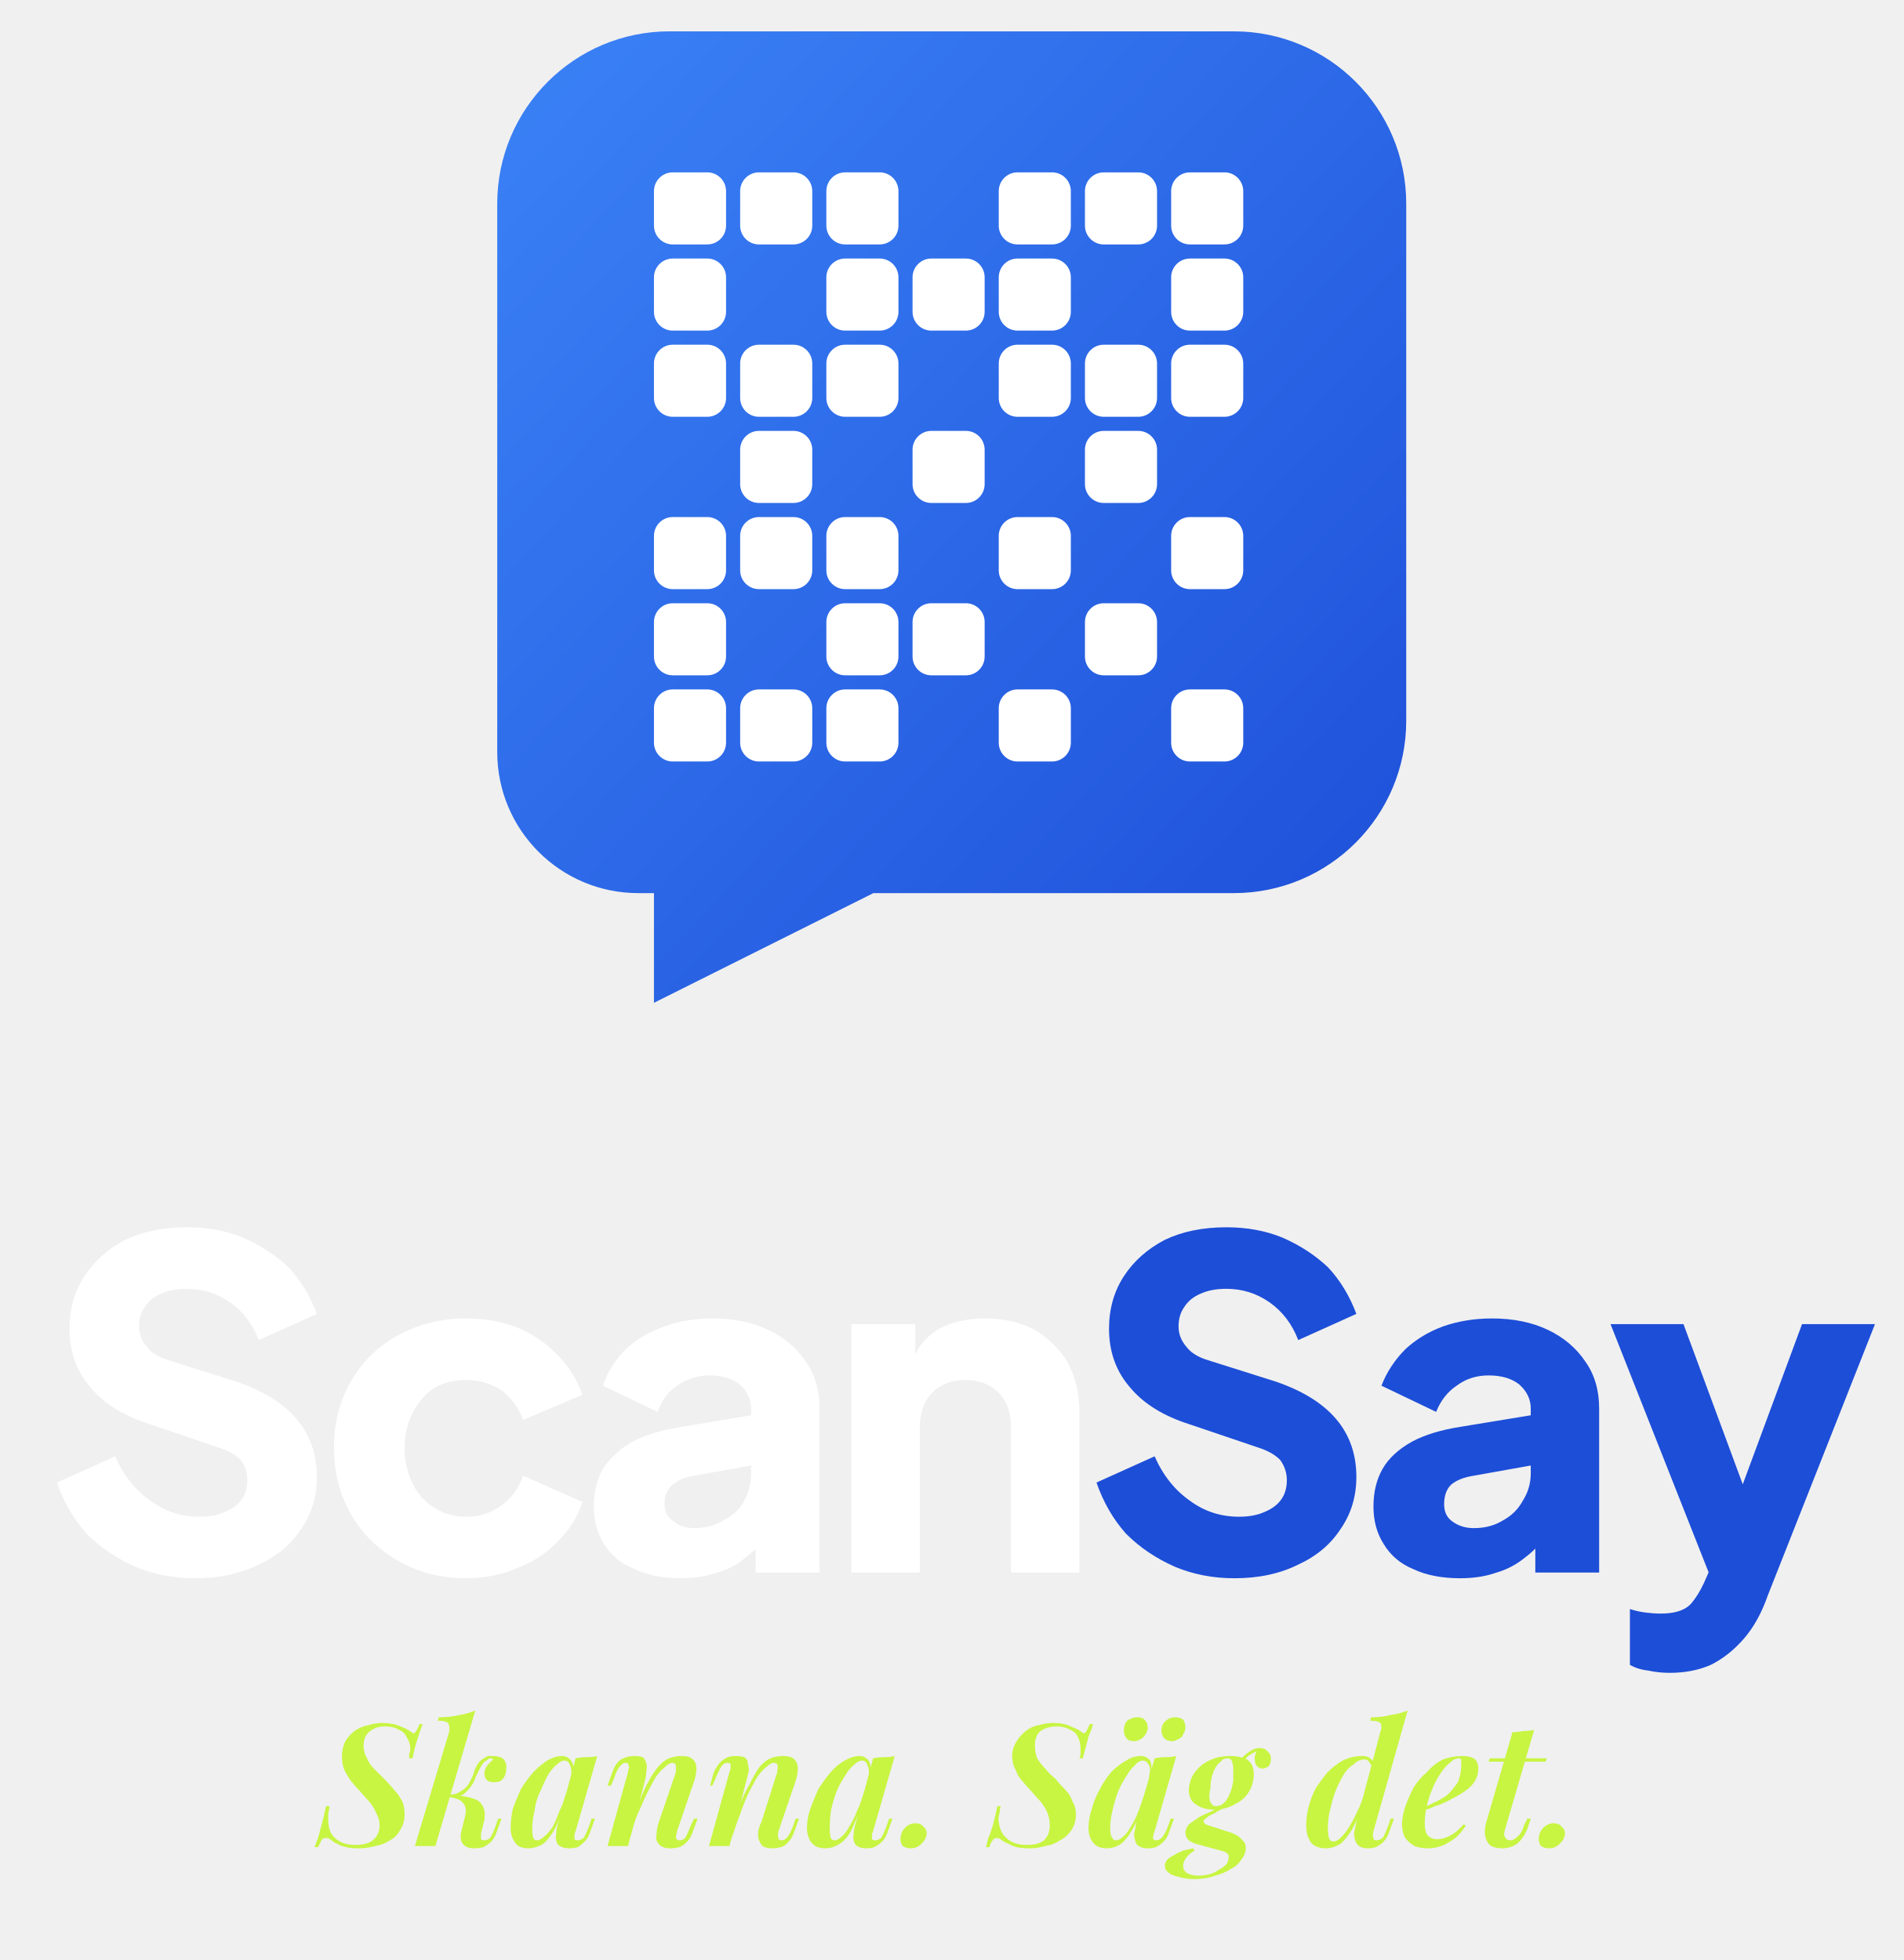
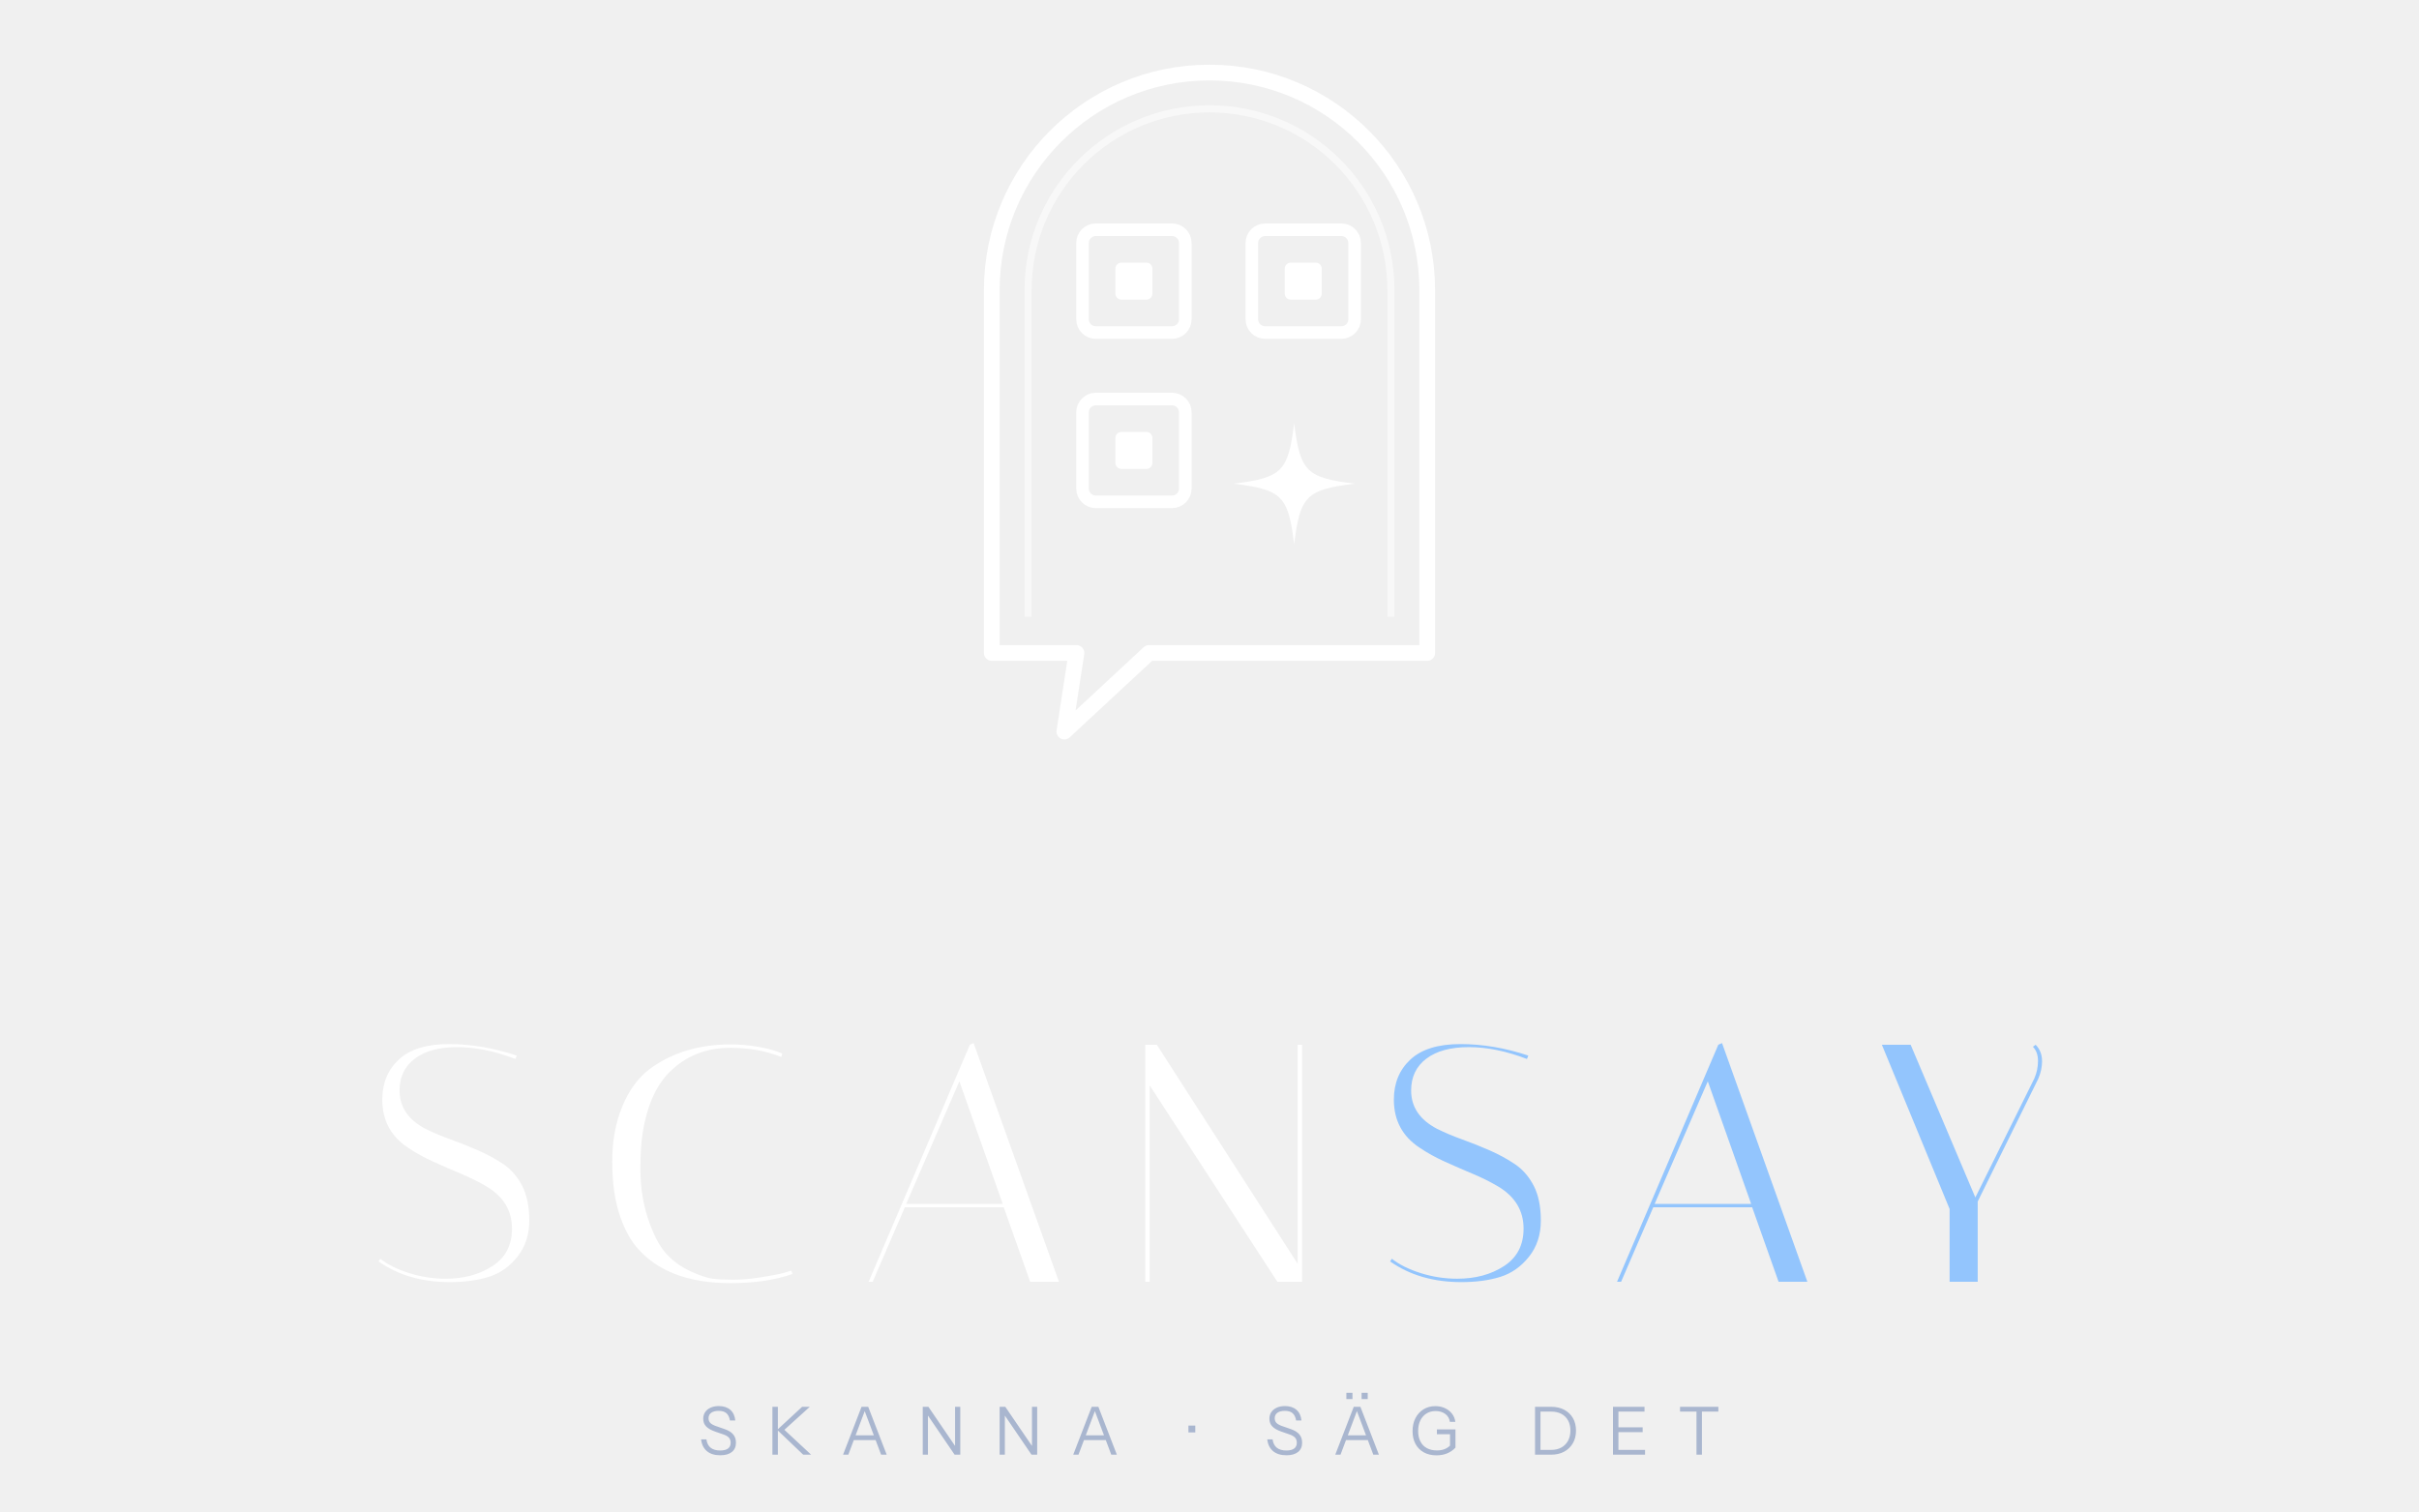
- <svg xmlns="http://www.w3.org/2000/svg" width="167" height="172" viewBox="0 0 167 172" role="img" aria-label="ScanSay – Skanna. Säg det.">
+ <svg xmlns="http://www.w3.org/2000/svg" viewBox="0 0 400 250" width="400" height="250">
  <defs>
-     <linearGradient id="wg" x1="0" y1="0" x2="1" y2="0">
-       <stop offset="0" stop-color="#1D4ED8" />
+     <linearGradient id="sg" x1="0" y1="0" x2="1" y2="1">
+       <stop offset="0" stop-color="#3B82F6" />
      <stop offset="1" stop-color="#1D4ED8" />
    </linearGradient>
  </defs>
-   <g transform="translate(39.5,0) scale(1.375)">
-     <defs>
-       <linearGradient id="qgs1sv" x1="0" y1="0" x2="1" y2="1">
-         <stop offset="0" stop-color="#3B82F6" />
-         <stop offset="1" stop-color="#1D4ED8" />
-       </linearGradient>
-     </defs>
-     <path d="M14 2h36a11 11 0 0 1 11 11v33a11 11 0 0 1-11 11H27l-14 7v-7h-1A9 9 0 0 1 3 48V13A11 11 0 0 1 14 2z" fill="url(#qgs1sv)" />
-     <rect x="13.0" y="11.0" width="4.6" height="4.6" rx="1.2" fill="#FFFFFF" />
-     <rect x="18.5" y="11.0" width="4.6" height="4.6" rx="1.2" fill="#FFFFFF" />
-     <rect x="24.0" y="11.0" width="4.6" height="4.6" rx="1.2" fill="#FFFFFF" />
-     <rect x="13.0" y="16.5" width="4.6" height="4.6" rx="1.2" fill="#FFFFFF" />
-     <rect x="24.0" y="16.5" width="4.6" height="4.6" rx="1.2" fill="#FFFFFF" />
-     <rect x="13.0" y="22.0" width="4.6" height="4.6" rx="1.2" fill="#FFFFFF" />
-     <rect x="18.5" y="22.0" width="4.6" height="4.6" rx="1.2" fill="#FFFFFF" />
-     <rect x="24.0" y="22.0" width="4.6" height="4.6" rx="1.2" fill="#FFFFFF" />
-     <rect x="35.0" y="11.0" width="4.6" height="4.6" rx="1.2" fill="#FFFFFF" />
-     <rect x="40.5" y="11.0" width="4.6" height="4.6" rx="1.2" fill="#FFFFFF" />
-     <rect x="46.0" y="11.0" width="4.6" height="4.6" rx="1.2" fill="#FFFFFF" />
-     <rect x="35.0" y="16.5" width="4.6" height="4.6" rx="1.2" fill="#FFFFFF" />
-     <rect x="46.0" y="16.5" width="4.6" height="4.6" rx="1.2" fill="#FFFFFF" />
-     <rect x="35.0" y="22.0" width="4.6" height="4.6" rx="1.2" fill="#FFFFFF" />
-     <rect x="40.5" y="22.0" width="4.6" height="4.6" rx="1.2" fill="#FFFFFF" />
-     <rect x="46.0" y="22.0" width="4.6" height="4.6" rx="1.2" fill="#FFFFFF" />
-     <rect x="13.0" y="33.0" width="4.6" height="4.6" rx="1.2" fill="#FFFFFF" />
-     <rect x="18.5" y="33.0" width="4.6" height="4.6" rx="1.2" fill="#FFFFFF" />
-     <rect x="24.0" y="33.0" width="4.6" height="4.6" rx="1.2" fill="#FFFFFF" />
-     <rect x="13.0" y="38.5" width="4.6" height="4.6" rx="1.2" fill="#FFFFFF" />
-     <rect x="24.0" y="38.5" width="4.6" height="4.6" rx="1.2" fill="#FFFFFF" />
-     <rect x="13.0" y="44.0" width="4.6" height="4.6" rx="1.2" fill="#FFFFFF" />
-     <rect x="18.5" y="44.0" width="4.6" height="4.6" rx="1.2" fill="#FFFFFF" />
-     <rect x="24.0" y="44.0" width="4.6" height="4.6" rx="1.2" fill="#FFFFFF" />
-     <rect x="35.0" y="33.0" width="4.6" height="4.6" rx="1.2" fill="#FFFFFF" />
-     <rect x="46.0" y="33.0" width="4.6" height="4.6" rx="1.2" fill="#FFFFFF" />
-     <rect x="40.5" y="38.5" width="4.6" height="4.6" rx="1.2" fill="#FFFFFF" />
-     <rect x="35.0" y="44.0" width="4.6" height="4.6" rx="1.2" fill="#FFFFFF" />
-     <rect x="29.5" y="27.5" width="4.6" height="4.6" rx="1.2" fill="#FFFFFF" />
-     <rect x="40.5" y="27.5" width="4.6" height="4.6" rx="1.2" fill="#FFFFFF" />
-     <rect x="29.5" y="38.5" width="4.6" height="4.6" rx="1.2" fill="#FFFFFF" />
-     <rect x="46.0" y="44.0" width="4.6" height="4.6" rx="1.2" fill="#FFFFFF" />
-     <rect x="29.5" y="16.5" width="4.6" height="4.6" rx="1.2" fill="#FFFFFF" />
-     <rect x="18.5" y="27.5" width="4.6" height="4.6" rx="1.2" fill="#FFFFFF" />
+   <g transform="translate(150 0)">
+     <path d="M14 108 V48 A36 36 0 0 1 86 48 V108 H40 L26 121 L28 108 Z" fill="none" stroke="#FFFFFF" stroke-width="2.6" stroke-linejoin="round" />
+     <path d="M20 102 V48 A30 30 0 0 1 80 48 V102" fill="none" stroke="#FFFFFF" stroke-width="1.17" opacity=".55" />
+     <rect x="29" y="38" width="17" height="17" rx="2.2" fill="none" stroke="#FFFFFF" stroke-width="2.08" />
+     <rect x="34.44" y="43.44" width="6.12" height="6.12" rx="1" fill="#FFFFFF" />
+     <rect x="57" y="38" width="17" height="17" rx="2.2" fill="none" stroke="#FFFFFF" stroke-width="2.08" />
+     <rect x="62.44" y="43.44" width="6.12" height="6.12" rx="1" fill="#FFFFFF" />
+     <rect x="29" y="66" width="17" height="17" rx="2.2" fill="none" stroke="#FFFFFF" stroke-width="2.08" />
+     <rect x="34.44" y="71.44" width="6.12" height="6.12" rx="1" fill="#FFFFFF" />
+     <path d="M64 70 C65 78 66 79 74 80 C66 81 65 82 64 90 C63 82 62 81 54 80 C62 79 63 78 64 70 Z" fill="#FFFFFF" />
  </g>
-   <path fill="#FFFFFF" d="M17.1 138.5Q14.3 138.5 11.9 137.5Q9.4 136.4 7.6 134.6Q5.9 132.7 5 130.1L10.1 127.8Q11.2 130.3 13.2 131.7Q15.1 133.1 17.5 133.1Q18.8 133.1 19.7 132.7Q20.7 132.3 21.2 131.6Q21.7 130.9 21.7 129.9Q21.7 128.9 21.1 128.1Q20.4 127.4 19.1 127L13.2 125Q9.7 123.9 7.9 121.7Q6.1 119.6 6.1 116.6Q6.1 114 7.4 112Q8.7 110 11 108.8Q13.3 107.7 16.4 107.7Q19.1 107.7 21.3 108.6Q23.6 109.6 25.3 111.2Q26.9 112.9 27.8 115.3L22.7 117.6Q21.9 115.5 20.2 114.3Q18.5 113.1 16.4 113.1Q15.1 113.1 14.2 113.5Q13.2 113.9 12.7 114.7Q12.2 115.4 12.2 116.4Q12.2 117.4 12.9 118.2Q13.5 119 14.9 119.4L20.6 121.2Q24.2 122.4 26 124.5Q27.8 126.6 27.8 129.6Q27.8 132.2 26.4 134.2Q25.1 136.2 22.7 137.3Q20.3 138.5 17.1 138.5Z M40.9 138.5Q37.6 138.5 35 137Q32.3 135.5 30.8 132.9Q29.3 130.3 29.3 127Q29.3 123.8 30.8 121.2Q32.3 118.6 34.9 117.2Q37.6 115.7 40.9 115.7Q43.3 115.7 45.4 116.5Q47.5 117.4 48.9 118.9Q50.4 120.4 51.1 122.4L45.9 124.6Q45.3 123 44 122Q42.6 121.1 40.9 121.1Q39.3 121.1 38.1 121.8Q36.9 122.6 36.2 124Q35.5 125.3 35.5 127.1Q35.5 128.8 36.2 130.2Q36.9 131.6 38.1 132.3Q39.3 133.1 40.9 133.1Q42.7 133.1 44 132.1Q45.3 131.2 45.9 129.5L51.1 131.8Q50.5 133.7 49 135.2Q47.5 136.8 45.4 137.6Q43.3 138.5 40.9 138.5Z M59.7 138.5Q57.4 138.5 55.7 137.7Q53.9 137 53 135.5Q52.1 134.1 52.1 132.2Q52.1 130.3 52.9 128.9Q53.8 127.5 55.5 126.5Q57.3 125.6 59.9 125.2L66.5 124.1V128.5L60.9 129.5Q59.7 129.7 59 130.3Q58.3 130.9 58.3 132Q58.3 133 59.1 133.5Q59.8 134.1 60.9 134.1Q62.4 134.1 63.5 133.4Q64.7 132.8 65.3 131.7Q65.9 130.6 65.9 129.3V123.6Q65.9 122.4 64.9 121.5Q63.9 120.7 62.3 120.7Q60.7 120.7 59.4 121.6Q58.2 122.4 57.7 123.9L52.9 121.6Q53.5 119.8 54.9 118.4Q56.3 117.1 58.3 116.4Q60.2 115.7 62.5 115.7Q65.3 115.7 67.4 116.7Q69.5 117.7 70.7 119.5Q71.9 121.2 71.9 123.6V138H66.3V134.5L67.7 134.2Q66.7 135.7 65.5 136.6Q64.4 137.6 62.9 138Q61.5 138.5 59.7 138.5Z M74.7 138V116.2H80.3V120.5L80 119.5Q80.7 117.6 82.4 116.6Q84.1 115.7 86.4 115.7Q88.9 115.7 90.8 116.7Q92.6 117.8 93.7 119.6Q94.7 121.5 94.7 124V138H88.7V125.2Q88.7 124 88.2 123Q87.7 122.1 86.8 121.6Q85.9 121.1 84.7 121.1Q83.5 121.1 82.6 121.6Q81.7 122.1 81.2 123Q80.7 124 80.7 125.2V138Z" />
-   <path fill="url(#wg)" d="M108.3 138.5Q105.5 138.5 103.1 137.5Q100.6 136.4 98.8 134.6Q97.1 132.7 96.2 130.1L101.3 127.8Q102.4 130.3 104.4 131.7Q106.3 133.1 108.7 133.1Q110 133.1 110.9 132.7Q111.9 132.3 112.4 131.6Q112.9 130.9 112.9 129.9Q112.9 128.9 112.3 128.1Q111.6 127.4 110.3 127L104.4 125Q100.9 123.9 99.1 121.7Q97.3 119.6 97.3 116.6Q97.3 114 98.6 112Q99.9 110 102.2 108.8Q104.5 107.7 107.6 107.7Q110.3 107.7 112.5 108.6Q114.8 109.6 116.5 111.2Q118.1 112.9 119 115.3L113.9 117.6Q113.1 115.5 111.4 114.3Q109.7 113.1 107.6 113.1Q106.3 113.1 105.4 113.5Q104.4 113.9 103.9 114.7Q103.4 115.4 103.4 116.4Q103.4 117.4 104.1 118.2Q104.7 119 106.1 119.4L111.8 121.2Q115.4 122.4 117.2 124.5Q119 126.6 119 129.6Q119 132.2 117.6 134.2Q116.3 136.2 113.9 137.3Q111.5 138.5 108.3 138.5Z M128.1 138.5Q125.7 138.5 124 137.7Q122.3 137 121.4 135.5Q120.5 134.1 120.5 132.2Q120.5 130.3 121.3 128.9Q122.1 127.5 123.9 126.5Q125.6 125.6 128.2 125.2L134.9 124.1V128.5L129.3 129.5Q128 129.7 127.3 130.3Q126.7 130.9 126.7 132Q126.7 133 127.4 133.5Q128.2 134.1 129.3 134.1Q130.8 134.1 131.9 133.4Q133 132.8 133.6 131.7Q134.3 130.6 134.3 129.3V123.6Q134.3 122.4 133.3 121.5Q132.3 120.7 130.6 120.7Q129 120.7 127.8 121.6Q126.6 122.4 126 123.9L121.2 121.6Q121.9 119.8 123.3 118.4Q124.7 117.1 126.6 116.4Q128.6 115.7 130.9 115.7Q133.7 115.7 135.8 116.7Q137.9 117.7 139.1 119.5Q140.3 121.2 140.3 123.6V138H134.7V134.5L136 134.2Q135.1 135.7 133.9 136.6Q132.7 137.6 131.3 138Q129.9 138.5 128.1 138.5Z M146.5 146.8Q145.5 146.8 144.6 146.6Q143.7 146.5 143 146.1V141.2Q143.6 141.4 144.3 141.5Q145.1 141.6 145.7 141.6Q147.5 141.6 148.3 140.8Q149 140 149.5 138.9L151 135.5L150.9 140.5L141.3 116.2H147.7L154.1 133.5H151.7L158.1 116.2H164.5L155.1 140Q154.3 142.3 153 143.8Q151.7 145.3 150.1 146.1Q148.5 146.8 146.5 146.8Z" />
-   <path fill="#C8F542" d="M37.1 151.3Q36.9 151.7 36.7 152.4Q36.4 153.2 36.2 154.3H35.9Q35.9 154.1 35.9 153.9Q36 153.7 36 153.5Q36 152.9 35.7 152.5Q35.5 152 35 151.8Q34.5 151.5 33.8 151.5Q33 151.5 32.5 151.9Q31.9 152.3 31.9 153.2Q31.9 153.8 32.2 154.3Q32.4 154.8 32.8 155.2Q33.3 155.7 33.7 156.1Q34.2 156.6 34.6 157.1Q35 157.5 35.3 158.1Q35.5 158.6 35.5 159.2Q35.5 160 35.1 160.6Q34.8 161.2 34.2 161.5Q33.6 161.9 32.9 162Q32.2 162.2 31.5 162.2Q30.8 162.2 30.4 162.1Q29.9 162 29.6 161.8Q29.3 161.7 29.1 161.5Q28.9 161.4 28.8 161.3Q28.6 161.3 28.5 161.3Q28.3 161.3 28.2 161.5Q28.1 161.7 27.9 162.1H27.6Q27.7 161.8 27.9 161.3Q28 160.9 28.2 160.2Q28.4 159.5 28.6 158.5H28.9Q28.9 158.8 28.8 159.1Q28.8 159.4 28.8 159.7Q28.8 160.8 29.4 161.3Q30 161.9 31.2 161.9Q32.2 161.9 32.7 161.5Q33.3 161 33.3 160.2Q33.3 159.6 33 159.1Q32.8 158.6 32.4 158.1Q32 157.7 31.6 157.2Q31.2 156.8 30.8 156.3Q30.5 155.9 30.2 155.3Q30 154.8 30 154.1Q30 153.4 30.3 152.8Q30.6 152.3 31.1 151.9Q31.7 151.5 32.3 151.4Q32.9 151.2 33.5 151.2Q34.3 151.2 34.9 151.4Q35.4 151.6 35.8 151.8Q35.9 151.9 36.1 152Q36.2 152.1 36.3 152.1Q36.5 152.1 36.8 151.3Z M38.2 162H36.4L39.4 152Q39.5 151.5 39.3 151.2Q39.1 151 38.4 151L38.5 150.7Q39.5 150.7 40.3 150.5Q41 150.4 41.7 150.1ZM42.2 160.9Q42.2 161.3 42.2 161.4Q42.3 161.5 42.5 161.5Q42.7 161.5 43 161.3Q43.2 161 43.5 160.2L43.7 159.6H44L43.6 160.7Q43.4 161.3 43.1 161.6Q42.8 161.9 42.4 162.1Q42 162.2 41.6 162.2Q40.9 162.2 40.6 161.8Q40.3 161.4 40.5 160.6L40.8 159.4Q41 158.6 40.6 158.2Q40.3 157.8 39.3 157.7V157.7Q39.9 157.6 40.5 157.6Q41.2 157.7 41.7 157.9Q42.2 158.1 42.4 158.6Q42.6 159 42.5 159.7ZM43.1 154.3Q42.9 154.3 42.8 154.4Q42.7 154.5 42.5 154.6Q42.3 154.8 42.1 155.2Q41.9 155.6 41.7 156Q41.6 156.4 41.3 156.8Q41 157.2 40.6 157.5Q40.2 157.7 39.5 157.7L39.3 157.7L39.3 157.5Q40 157.5 40.4 157.2Q40.8 157 41.1 156.6Q41.3 156.2 41.5 155.8Q41.6 155.4 41.8 155Q42 154.6 42.3 154.4Q42.6 154.2 42.8 154.1Q43 154.1 43.2 154.1Q43.9 154.1 44.2 154.4Q44.5 154.8 44.4 155.3Q44.4 155.6 44.3 155.8Q44.2 156.1 43.9 156.3Q43.7 156.4 43.3 156.4Q42.9 156.4 42.7 156.2Q42.5 156 42.5 155.6Q42.5 155.3 42.7 155Q43 154.6 43.3 154.4Q43.3 154.4 43.2 154.4Q43.2 154.3 43.1 154.3Z M47.1 161.5Q47.4 161.5 47.7 161.2Q48.1 160.9 48.5 160.3Q48.8 159.7 49.1 158.9Q49.5 158.1 49.7 157.1L49.4 158.7Q49 160 48.5 160.8Q48 161.6 47.5 161.9Q46.9 162.2 46.4 162.2Q45.5 162.2 45.2 161.7Q44.8 161.2 44.8 160.4Q44.8 159.6 45 158.7Q45.3 157.9 45.7 157Q46.2 156.2 46.8 155.5Q47.4 154.9 48 154.5Q48.7 154.1 49.3 154.1Q49.8 154.1 50.1 154.5Q50.4 154.9 50.3 155.8L50.1 155.9Q50.2 155.2 50 154.9Q49.9 154.5 49.5 154.5Q49.2 154.5 48.8 154.9Q48.4 155.2 48 155.9Q47.7 156.5 47.4 157.2Q47 158 46.9 158.9Q46.7 159.7 46.7 160.5Q46.7 161.1 46.8 161.3Q46.9 161.5 47.1 161.5ZM50.5 154.3Q51 154.2 51.5 154.2Q52 154.2 52.4 154.1L50.5 160.7Q50.4 160.9 50.4 161.1Q50.4 161.3 50.4 161.4Q50.5 161.5 50.7 161.5Q50.9 161.5 51.2 161.3Q51.4 161 51.7 160.2L51.9 159.6H52.2L51.8 160.7Q51.6 161.3 51.3 161.6Q51 161.9 50.7 162.1Q50.3 162.2 50 162.2Q49.2 162.2 48.9 161.8Q48.7 161.4 48.8 160.9Q48.8 160.5 49 159.9Z M55.1 162H53.3L55.1 155.5Q55.1 155.3 55.2 155.1Q55.2 155 55.1 154.8Q55.1 154.7 54.9 154.7Q54.6 154.7 54.4 155Q54.1 155.3 53.9 156L53.6 156.7H53.3L53.7 155.6Q54 154.7 54.5 154.4Q55 154.1 55.6 154.1Q56.1 154.1 56.4 154.2Q56.6 154.4 56.7 154.7Q56.8 155.1 56.7 155.4Q56.7 155.8 56.6 156.2ZM55.7 159.3Q56.2 157.7 56.7 156.7Q57.2 155.7 57.7 155.1Q58.2 154.5 58.7 154.3Q59.2 154.1 59.8 154.1Q60.5 154.1 60.8 154.4Q61.1 154.7 61.1 155.2Q61.1 155.7 60.9 156.3L59.4 160.7Q59.3 161.1 59.3 161.3Q59.4 161.5 59.6 161.5Q59.9 161.5 60.1 161.3Q60.3 161 60.6 160.2L60.9 159.6H61.2L60.8 160.7Q60.6 161.3 60.3 161.6Q59.9 162 59.6 162.1Q59.2 162.2 58.8 162.2Q58.4 162.2 58.2 162.1Q57.9 162 57.7 161.7Q57.5 161.4 57.6 161Q57.6 160.5 57.8 159.9L59.2 155.8Q59.3 155.6 59.3 155.3Q59.3 155.1 59.3 154.9Q59.2 154.7 59 154.7Q58.7 154.7 58.3 155.1Q57.9 155.4 57.5 156Q57.1 156.7 56.7 157.5Q56.3 158.4 55.9 159.3Q55.5 160.3 55.3 161.4Z M64 162H62.2L64 155.5Q64.1 155.3 64.1 155.1Q64.1 155 64.1 154.8Q64 154.7 63.8 154.7Q63.5 154.7 63.3 155Q63.1 155.3 62.8 156L62.5 156.7H62.3L62.6 155.6Q63 154.7 63.5 154.4Q63.9 154.1 64.5 154.1Q65 154.1 65.3 154.2Q65.6 154.4 65.6 154.7Q65.7 155.1 65.7 155.4Q65.6 155.8 65.5 156.2ZM64.6 159.3Q65.1 157.7 65.7 156.7Q66.2 155.7 66.6 155.1Q67.1 154.5 67.6 154.3Q68.1 154.1 68.7 154.1Q69.4 154.1 69.7 154.4Q70 154.7 70 155.2Q70 155.7 69.8 156.3L68.3 160.7Q68.2 161.1 68.3 161.3Q68.3 161.5 68.6 161.5Q68.8 161.5 69 161.3Q69.3 161 69.6 160.2L69.8 159.6H70.1L69.7 160.7Q69.5 161.3 69.2 161.6Q68.9 162 68.5 162.1Q68.1 162.2 67.8 162.2Q67.4 162.2 67.1 162.1Q66.8 162 66.7 161.7Q66.5 161.4 66.5 161Q66.5 160.5 66.8 159.9L68.1 155.8Q68.2 155.6 68.2 155.3Q68.3 155.1 68.2 154.9Q68.2 154.7 67.9 154.7Q67.6 154.7 67.2 155.1Q66.8 155.4 66.4 156Q66 156.7 65.6 157.5Q65.2 158.4 64.9 159.3Q64.5 160.3 64.2 161.4Z M73.2 161.5Q73.5 161.5 73.8 161.2Q74.2 160.9 74.5 160.3Q74.9 159.7 75.2 158.9Q75.6 158.1 75.8 157.1L75.5 158.7Q75 160 74.6 160.8Q74.1 161.6 73.5 161.9Q73 162.2 72.4 162.2Q71.6 162.2 71.2 161.7Q70.8 161.2 70.8 160.4Q70.8 159.6 71.1 158.7Q71.4 157.9 71.8 157Q72.3 156.2 72.9 155.5Q73.4 154.9 74.1 154.5Q74.8 154.1 75.4 154.1Q75.9 154.1 76.2 154.5Q76.5 154.9 76.3 155.8L76.2 155.9Q76.3 155.2 76.1 154.9Q76 154.5 75.6 154.5Q75.3 154.5 74.9 154.9Q74.5 155.2 74.1 155.9Q73.7 156.5 73.4 157.2Q73.1 158 72.9 158.9Q72.8 159.7 72.8 160.5Q72.8 161.1 72.9 161.3Q73 161.5 73.2 161.5ZM76.6 154.3Q77.1 154.2 77.6 154.2Q78.1 154.2 78.5 154.1L76.6 160.7Q76.5 160.9 76.5 161.1Q76.5 161.3 76.5 161.4Q76.6 161.5 76.8 161.5Q77 161.5 77.3 161.3Q77.5 161 77.8 160.2L78 159.6H78.3L77.9 160.7Q77.7 161.3 77.4 161.6Q77.1 161.9 76.7 162.1Q76.4 162.2 76 162.2Q75.3 162.2 75 161.8Q74.8 161.4 74.9 160.9Q74.9 160.5 75.1 159.9Z M79 161.4Q79 160.8 79.4 160.4Q79.8 160 80.3 160Q80.8 160 81 160.3Q81.3 160.5 81.3 160.9Q81.3 161.2 81.1 161.5Q80.9 161.8 80.6 162Q80.3 162.2 79.9 162.2Q79.5 162.2 79.2 162Q79 161.7 79 161.4Z  M95.9 151.3Q95.8 151.7 95.5 152.4Q95.3 153.2 95 154.3H94.7Q94.8 154.1 94.8 153.9Q94.8 153.7 94.8 153.5Q94.8 152.9 94.6 152.5Q94.4 152 93.9 151.8Q93.4 151.5 92.7 151.5Q91.9 151.5 91.3 151.9Q90.8 152.3 90.8 153.2Q90.8 153.8 91 154.3Q91.3 154.8 91.7 155.2Q92.1 155.7 92.6 156.1Q93 156.6 93.5 157.1Q93.9 157.5 94.1 158.1Q94.4 158.6 94.4 159.2Q94.4 160 94 160.6Q93.6 161.2 93 161.5Q92.4 161.9 91.7 162Q91 162.2 90.4 162.2Q89.7 162.2 89.2 162.1Q88.8 162 88.5 161.8Q88.2 161.7 87.9 161.5Q87.8 161.4 87.6 161.3Q87.5 161.3 87.4 161.3Q87.2 161.3 87.1 161.5Q86.9 161.7 86.8 162.1H86.5Q86.6 161.8 86.7 161.3Q86.9 160.9 87.1 160.2Q87.3 159.5 87.5 158.5H87.8Q87.7 158.8 87.7 159.1Q87.6 159.4 87.6 159.7Q87.7 160.8 88.3 161.3Q88.9 161.9 90.1 161.9Q91.1 161.9 91.6 161.5Q92.1 161 92.1 160.2Q92.1 159.6 91.9 159.1Q91.7 158.6 91.3 158.1Q90.9 157.7 90.5 157.2Q90.1 156.8 89.7 156.3Q89.3 155.9 89.1 155.3Q88.8 154.8 88.8 154.1Q88.8 153.4 89.2 152.8Q89.5 152.3 90 151.9Q90.5 151.5 91.1 151.4Q91.8 151.2 92.4 151.2Q93.2 151.2 93.7 151.4Q94.2 151.6 94.6 151.8Q94.8 151.9 94.9 152Q95 152.1 95.1 152.1Q95.3 152.1 95.6 151.3Z M97.9 161.5Q98.2 161.5 98.5 161.2Q98.9 160.9 99.2 160.3Q99.6 159.7 99.9 158.9Q100.2 158.1 100.5 157.1L100.2 158.7Q99.7 160 99.2 160.8Q98.7 161.6 98.2 161.9Q97.7 162.2 97.1 162.2Q96.3 162.2 95.9 161.7Q95.5 161.2 95.5 160.4Q95.5 159.6 95.8 158.7Q96 157.9 96.5 157Q96.9 156.2 97.5 155.5Q98.1 154.9 98.8 154.5Q99.4 154.1 100.1 154.1Q100.6 154.1 100.9 154.5Q101.1 154.9 101 155.8L100.8 155.9Q101 155.2 100.8 154.9Q100.6 154.5 100.3 154.5Q99.9 154.5 99.6 154.9Q99.2 155.2 98.8 155.9Q98.4 156.5 98.1 157.2Q97.8 158 97.6 158.9Q97.4 159.7 97.4 160.5Q97.4 161.1 97.6 161.3Q97.7 161.5 97.9 161.5ZM101.3 154.3Q101.8 154.2 102.3 154.2Q102.8 154.2 103.2 154.1L101.3 160.7Q101.2 160.9 101.2 161.1Q101.1 161.3 101.2 161.4Q101.3 161.5 101.4 161.5Q101.7 161.5 101.9 161.3Q102.2 161 102.5 160.2L102.7 159.6H103L102.6 160.7Q102.4 161.3 102.1 161.6Q101.8 161.9 101.4 162.1Q101.1 162.2 100.7 162.2Q100 162.2 99.7 161.8Q99.5 161.4 99.5 160.9Q99.6 160.5 99.7 159.9ZM98.6 151.9Q98.6 151.3 98.9 151Q99.3 150.7 99.8 150.7Q100.2 150.7 100.4 150.9Q100.7 151.2 100.7 151.6Q100.7 151.9 100.5 152.2Q100.3 152.5 100.1 152.6Q99.8 152.8 99.5 152.8Q99 152.8 98.8 152.5Q98.6 152.2 98.6 151.9ZM101.9 151.9Q101.9 151.3 102.3 151Q102.6 150.7 103.1 150.7Q103.5 150.7 103.8 150.9Q104 151.2 104 151.6Q104 151.9 103.8 152.2Q103.7 152.5 103.4 152.6Q103.1 152.8 102.8 152.8Q102.4 152.8 102.1 152.5Q101.9 152.2 101.9 151.9Z M107 158.6 107.6 158.6Q107 158.8 106.6 159.1Q106.1 159.3 105.9 159.5Q105.6 159.7 105.6 159.8Q105.6 160 105.8 160.1Q106 160.2 106.4 160.3L107.6 160.7Q108 160.8 108.4 161Q108.8 161.2 109 161.5Q109.3 161.7 109.3 162.2Q109.3 162.7 108.9 163.2Q108.6 163.7 108 164Q107.4 164.4 106.6 164.6Q105.8 164.9 104.8 164.9Q104 164.9 103.4 164.7Q102.8 164.6 102.5 164.3Q102.2 164.1 102.2 163.7Q102.2 163.5 102.4 163.2Q102.6 163 103 162.8Q103.3 162.6 103.8 162.4Q104.2 162.3 104.7 162.2L104.8 162.4Q104.3 162.7 104.1 163Q103.8 163.4 103.8 163.7Q103.8 164.2 104.2 164.4Q104.6 164.6 105.1 164.6Q105.6 164.6 106 164.5Q106.5 164.4 106.9 164.1Q107.3 163.9 107.6 163.6Q107.8 163.3 107.8 162.9Q107.8 162.7 107.6 162.6Q107.5 162.5 107.1 162.4L104.9 161.8Q104.6 161.7 104.3 161.5Q104 161.2 104 160.8Q104 160.5 104.3 160.1Q104.7 159.8 105.3 159.4Q106 159.1 107 158.6ZM107.7 154.3Q107.3 154.3 107.1 154.6Q106.8 154.8 106.6 155.2Q106.4 155.6 106.3 156Q106.2 156.4 106.2 156.9Q106.1 157.3 106.1 157.6Q106.1 158.1 106.3 158.3Q106.4 158.5 106.7 158.5Q107.1 158.5 107.4 158.2Q107.7 157.9 107.9 157.4Q108.1 156.9 108.2 156.3Q108.2 155.8 108.2 155.3Q108.2 154.9 108.1 154.6Q108 154.3 107.7 154.3ZM107.9 154.1Q108.8 154.1 109.4 154.4Q110 154.8 110 155.7Q110 156.5 109.6 157.2Q109.2 157.9 108.4 158.3Q107.6 158.8 106.5 158.8Q105.6 158.8 105 158.4Q104.3 158 104.3 157.1Q104.3 156.7 104.5 156.1Q104.7 155.6 105.2 155.1Q105.6 154.7 106.3 154.4Q107 154.1 107.9 154.1ZM109 154.8 108.7 154.7Q108.9 154.2 109.5 153.8Q110 153.4 110.5 153.4Q111 153.4 111.2 153.7Q111.5 153.9 111.5 154.3Q111.5 154.8 111.3 155Q111 155.2 110.8 155.2Q110.5 155.2 110.3 155Q110.1 154.8 110.1 154.5Q110 154.1 110.3 153.6L110.4 153.6Q109.8 153.9 109.5 154.1Q109.2 154.4 109 154.8Z  M120.5 160.7Q120.4 161.1 120.5 161.3Q120.5 161.5 120.8 161.5Q121 161.5 121.3 161.3Q121.5 161 121.8 160.2L122 159.6H122.3L121.9 160.7Q121.7 161.3 121.4 161.6Q121.1 161.9 120.7 162.1Q120.4 162.2 120 162.2Q119.1 162.2 118.9 161.5Q118.8 161.2 118.8 160.8Q118.9 160.4 119 159.9L121.1 152Q121.3 151.5 121.1 151.2Q120.9 151 120.2 151L120.3 150.7Q121.3 150.7 122 150.5Q122.8 150.4 123.5 150.1ZM117 161.6Q117.3 161.6 117.7 161.2Q118.1 160.8 118.5 160.1Q118.9 159.4 119.3 158.5Q119.7 157.5 120 156.4L119.7 158Q119.2 159.5 118.7 160.4Q118.2 161.3 117.6 161.8Q117 162.2 116.3 162.2Q115.8 162.2 115.4 162Q115 161.8 114.8 161.3Q114.6 160.9 114.6 160.1Q114.6 159.4 114.8 158.6Q115 157.8 115.4 157Q115.9 156.2 116.5 155.5Q117.1 154.9 117.8 154.5Q118.6 154.1 119.5 154.1Q120 154.1 120.2 154.3Q120.5 154.5 120.5 154.9L120.4 155.2Q120.3 154.8 120.1 154.6Q120 154.4 119.7 154.4Q119.2 154.4 118.8 154.8Q118.3 155.1 117.9 155.7Q117.5 156.4 117.2 157.1Q116.9 157.9 116.7 158.8Q116.5 159.6 116.5 160.4Q116.5 161 116.6 161.3Q116.7 161.6 117 161.6Z M124.7 158.7Q125.4 158.4 126 158.1Q126.6 157.8 127 157.5Q127.5 157 127.9 156.4Q128.2 155.7 128.2 154.9Q128.2 154.5 128.2 154.4Q128.1 154.3 128 154.3Q127.6 154.3 127.2 154.7Q126.8 155 126.4 155.6Q126 156.2 125.7 156.9Q125.4 157.6 125.2 158.4Q125 159.2 125 160Q125 160.8 125.3 161.1Q125.6 161.4 126.1 161.4Q126.6 161.4 127.2 161.1Q127.8 160.8 128.4 160.1L128.6 160.2Q128.3 160.7 127.8 161.2Q127.3 161.6 126.7 161.9Q126 162.2 125.3 162.2Q124.6 162.2 124.1 162Q123.6 161.7 123.3 161.3Q123 160.8 123 160.1Q123 159.4 123.3 158.5Q123.6 157.7 124 156.9Q124.5 156.1 125.2 155.5Q125.8 154.8 126.6 154.4Q127.4 154.1 128.3 154.1Q128.9 154.1 129.3 154.3Q129.7 154.6 129.7 155.2Q129.7 155.8 129.4 156.3Q129.1 156.8 128.5 157.2Q127.9 157.6 127.3 157.9Q126.6 158.3 125.9 158.5Q125.3 158.8 124.7 158.9Z M135.7 154.3 135.6 154.6H130.6L130.7 154.3ZM132 160.7Q131.9 161.1 132.1 161.3Q132.2 161.5 132.5 161.5Q132.8 161.5 133.1 161.2Q133.5 160.9 133.7 160.2L134 159.6H134.3L134 160.5Q133.6 161.4 133.1 161.8Q132.5 162.2 131.8 162.2Q131.1 162.2 130.7 161.9Q130.4 161.6 130.3 161.1Q130.2 160.6 130.4 159.9L132.7 152Q133.2 152 133.7 151.9Q134.2 151.9 134.6 151.8Z M135 161.4Q135 160.8 135.4 160.4Q135.8 160 136.3 160Q136.8 160 137 160.3Q137.3 160.5 137.3 160.9Q137.3 161.2 137.1 161.5Q136.9 161.8 136.6 162Q136.3 162.2 135.9 162.2Q135.5 162.2 135.2 162Q135 161.7 135 161.4Z" />
+   <g transform="translate(60.64 212)">
+     <path d="M24.584 -36.848Q19.488 -38.808 14.98 -38.808Q10.472 -38.808 7.952 -36.904Q5.432 -35.0 5.432 -31.64Q5.432 -27.552 9.688 -25.312Q11.592 -24.36 13.86 -23.548Q16.128 -22.736 18.424 -21.728Q20.72 -20.72 22.624 -19.432Q24.528 -18.144 25.704 -15.876Q26.88 -13.608 26.88 -10.108Q26.88 -6.608 24.92 -4.144Q22.96 -1.68 20.188 -0.812Q17.416 0.056 13.72 0.056Q6.832 0.056 1.96 -3.36L2.24 -3.808Q4.088 -2.352 7.028 -1.428Q9.968 -0.504 13.048 -0.504Q17.584 -0.504 20.804 -2.604Q24.024 -4.704 24.024 -8.792Q24.024 -13.272 19.768 -15.792Q17.864 -16.912 15.596 -17.864Q13.328 -18.816 11.032 -19.852Q8.736 -20.888 6.832 -22.176Q2.576 -24.976 2.576 -30.128Q2.576 -34.216 5.32 -36.764Q8.064 -39.312 13.58 -39.312Q19.096 -39.312 24.808 -37.408Z M60.144 0.224Q49.672 0.224 44.632 -5.712Q42.84 -7.84 41.72 -11.368Q40.6 -14.896 40.6 -19.936Q40.6 -24.976 42.252 -28.98Q43.904 -32.984 46.76 -35.168Q52.304 -39.256 60.144 -39.256Q62.384 -39.256 64.512 -38.892Q66.64 -38.528 67.704 -38.136L68.712 -37.744L68.544 -37.184Q64.736 -38.696 60.144 -38.696Q54.208 -38.696 50.232 -34.832Q47.208 -31.976 45.976 -26.432Q45.248 -23.296 45.248 -18.76Q45.248 -14.224 46.536 -10.388Q47.824 -6.552 49.476 -4.704Q51.128 -2.856 53.48 -1.764Q55.832 -0.672 57.232 -0.504Q58.632 -0.336 60.62 -0.336Q62.608 -0.336 65.128 -0.728Q67.648 -1.12 68.936 -1.456L70.224 -1.848L70.392 -1.288Q66.136 0.224 60.144 0.224Z M83.664 0.0H82.992L99.736 -39.2L100.352 -39.48L114.464 0.0H109.704L105.336 -12.32H88.984ZM98.0 -33.152 89.208 -12.88H105.168Z M129.472 0.0H128.744V-39.2H130.648L153.944 -2.968V-39.2H154.672V0.0H150.584L129.472 -32.48Z" fill="#FFFFFF" />
+     <g transform="translate(167.27 0)">
+       <path d="M24.584 -36.848Q19.488 -38.808 14.98 -38.808Q10.472 -38.808 7.952 -36.904Q5.432 -35.0 5.432 -31.64Q5.432 -27.552 9.688 -25.312Q11.592 -24.36 13.86 -23.548Q16.128 -22.736 18.424 -21.728Q20.72 -20.72 22.624 -19.432Q24.528 -18.144 25.704 -15.876Q26.88 -13.608 26.88 -10.108Q26.88 -6.608 24.92 -4.144Q22.96 -1.68 20.188 -0.812Q17.416 0.056 13.72 0.056Q6.832 0.056 1.96 -3.36L2.24 -3.808Q4.088 -2.352 7.028 -1.428Q9.968 -0.504 13.048 -0.504Q17.584 -0.504 20.804 -2.604Q24.024 -4.704 24.024 -8.792Q24.024 -13.272 19.768 -15.792Q17.864 -16.912 15.596 -17.864Q13.328 -18.816 11.032 -19.852Q8.736 -20.888 6.832 -22.176Q2.576 -24.976 2.576 -30.128Q2.576 -34.216 5.32 -36.764Q8.064 -39.312 13.58 -39.312Q19.096 -39.312 24.808 -37.408Z M40.152 0.0H39.48L56.224 -39.2L56.84 -39.48L70.952 0.0H66.192L61.824 -12.32H45.472ZM54.488 -33.152 45.696 -12.88H61.656Z M108.696 -39.2Q109.76 -38.136 109.76 -36.456Q109.76 -35.056 109.144 -33.6L99.12 -13.272V0.0H94.472V-12.04L83.272 -39.2H88.032L98.728 -13.944L108.472 -33.6Q109.088 -35.0 109.088 -36.512Q109.088 -38.024 108.248 -38.864Z" fill="#93C5FD" />
+     </g>
+   </g>
+   <g transform="translate(115.47 240.60)">
+     <path d="M3.63 0.099Q2.244 0.099 1.424 -0.583Q0.605 -1.265 0.462 -2.53H1.342Q1.463 -1.617 2.035 -1.155Q2.607 -0.693 3.619 -0.693Q4.477 -0.693 4.912 -1.017Q5.346 -1.342 5.346 -1.969Q5.346 -2.508 5.049 -2.827Q4.752 -3.146 4.125 -3.355L2.794 -3.817Q1.782 -4.169 1.298 -4.669Q0.814 -5.17 0.814 -5.94Q0.814 -6.578 1.133 -7.045Q1.452 -7.513 2.035 -7.777Q2.618 -8.041 3.388 -8.041Q4.576 -8.041 5.291 -7.42Q6.006 -6.798 6.116 -5.654H5.236Q5.093 -6.479 4.647 -6.864Q4.202 -7.249 3.366 -7.249Q2.574 -7.249 2.134 -6.93Q1.694 -6.611 1.694 -6.028Q1.694 -5.533 2.002 -5.236Q2.31 -4.939 2.959 -4.719L4.378 -4.224Q5.302 -3.905 5.764 -3.361Q6.226 -2.816 6.226 -1.98Q6.226 -0.99 5.55 -0.446Q4.873 0.099 3.63 0.099Z M12.254 0.0V-7.92H13.156V0.0ZM13.057 -4.114 17.171 -7.92H18.436L14.234 -4.114ZM17.347 0.0 13.035 -4.114H14.234L18.656 0.0Z M23.936 0.0 26.994 -7.92H27.786L24.805 0.0ZM30.228 0.0 27.247 -7.92H28.094L31.152 0.0ZM25.454 -3.201H29.59V-2.409H25.454Z M37.114 0.0V-7.92H38.049L42.592 -1.254L42.46 -1.232V-7.92H43.318V0.0H42.383L37.84 -6.666L37.972 -6.688V0.0Z M49.83 0.0V-7.92H50.765L55.308 -1.254L55.176 -1.232V-7.92H56.034V0.0H55.099L50.556 -6.666L50.688 -6.688V0.0Z M61.996 0.0 65.054 -7.92H65.846L62.865 0.0ZM68.288 0.0 65.307 -7.92H66.154L69.212 0.0ZM63.514 -3.201H67.65V-2.409H63.514Z M81.048 -3.685V-4.818H82.181V-3.685Z M97.251 0.099Q95.865 0.099 95.046 -0.583Q94.226 -1.265 94.083 -2.53H94.963Q95.084 -1.617 95.656 -1.155Q96.228 -0.693 97.24 -0.693Q98.098 -0.693 98.533 -1.017Q98.967 -1.342 98.967 -1.969Q98.967 -2.508 98.67 -2.827Q98.373 -3.146 97.746 -3.355L96.415 -3.817Q95.403 -4.169 94.919 -4.669Q94.435 -5.17 94.435 -5.94Q94.435 -6.578 94.754 -7.045Q95.073 -7.513 95.656 -7.777Q96.239 -8.041 97.009 -8.041Q98.197 -8.041 98.912 -7.42Q99.627 -6.798 99.737 -5.654H98.857Q98.714 -6.479 98.269 -6.864Q97.823 -7.249 96.987 -7.249Q96.195 -7.249 95.755 -6.93Q95.315 -6.611 95.315 -6.028Q95.315 -5.533 95.623 -5.236Q95.931 -4.939 96.58 -4.719L97.999 -4.224Q98.923 -3.905 99.385 -3.361Q99.847 -2.816 99.847 -1.98Q99.847 -0.99 99.171 -0.446Q98.494 0.099 97.251 0.099Z M105.325 0.0 108.383 -7.92H109.175L106.194 0.0ZM111.617 0.0 108.636 -7.92H109.483L112.541 0.0ZM106.843 -3.201H110.979V-2.409H106.843ZM109.681 -9.196V-10.23H110.693V-9.196ZM107.162 -9.196V-10.23H108.174V-9.196Z M122.067 0.11Q120.857 0.11 119.966 -0.385Q119.075 -0.88 118.591 -1.776Q118.107 -2.673 118.107 -3.894Q118.107 -5.115 118.585 -6.044Q119.064 -6.974 119.917 -7.502Q120.769 -8.03 121.88 -8.03Q122.749 -8.03 123.459 -7.7Q124.168 -7.37 124.625 -6.787Q125.081 -6.204 125.18 -5.434H124.278Q124.168 -6.248 123.525 -6.732Q122.881 -7.216 121.913 -7.216Q121.044 -7.216 120.395 -6.803Q119.746 -6.391 119.389 -5.654Q119.031 -4.917 119.031 -3.916Q119.031 -2.915 119.4 -2.195Q119.768 -1.474 120.466 -1.089Q121.165 -0.704 122.144 -0.704Q122.815 -0.704 123.343 -0.896Q123.871 -1.089 124.3 -1.496L125.202 -1.166Q124.597 -0.528 123.811 -0.209Q123.024 0.11 122.067 0.11ZM124.3 -1.166V-3.729L124.641 -3.388H122.133V-4.18H125.202V-1.166Z M138.897 0.0V-0.792H141.02Q142.01 -0.792 142.725 -1.194Q143.44 -1.595 143.825 -2.321Q144.21 -3.047 144.21 -4.004Q144.21 -4.95 143.825 -5.654Q143.44 -6.358 142.731 -6.743Q142.021 -7.128 141.02 -7.128H138.897V-7.92H141.02Q142.263 -7.92 143.187 -7.431Q144.111 -6.941 144.623 -6.056Q145.134 -5.17 145.134 -3.982Q145.134 -2.794 144.617 -1.897Q144.1 -1.001 143.181 -0.5Q142.263 0.0 141.031 0.0ZM138.358 0.0V-7.92H139.26V0.0Z M151.25 0.0V-7.92H152.152V0.0ZM151.712 0.0V-0.792H156.552V0.0ZM151.712 -3.729V-4.521H156.156V-3.729ZM151.712 -7.128V-7.92H156.464V-7.128Z M165.055 0.0V-7.128H162.338V-7.92H168.674V-7.128H165.957V0.0Z" fill="#A9B6CF" />
+   </g>
</svg>
